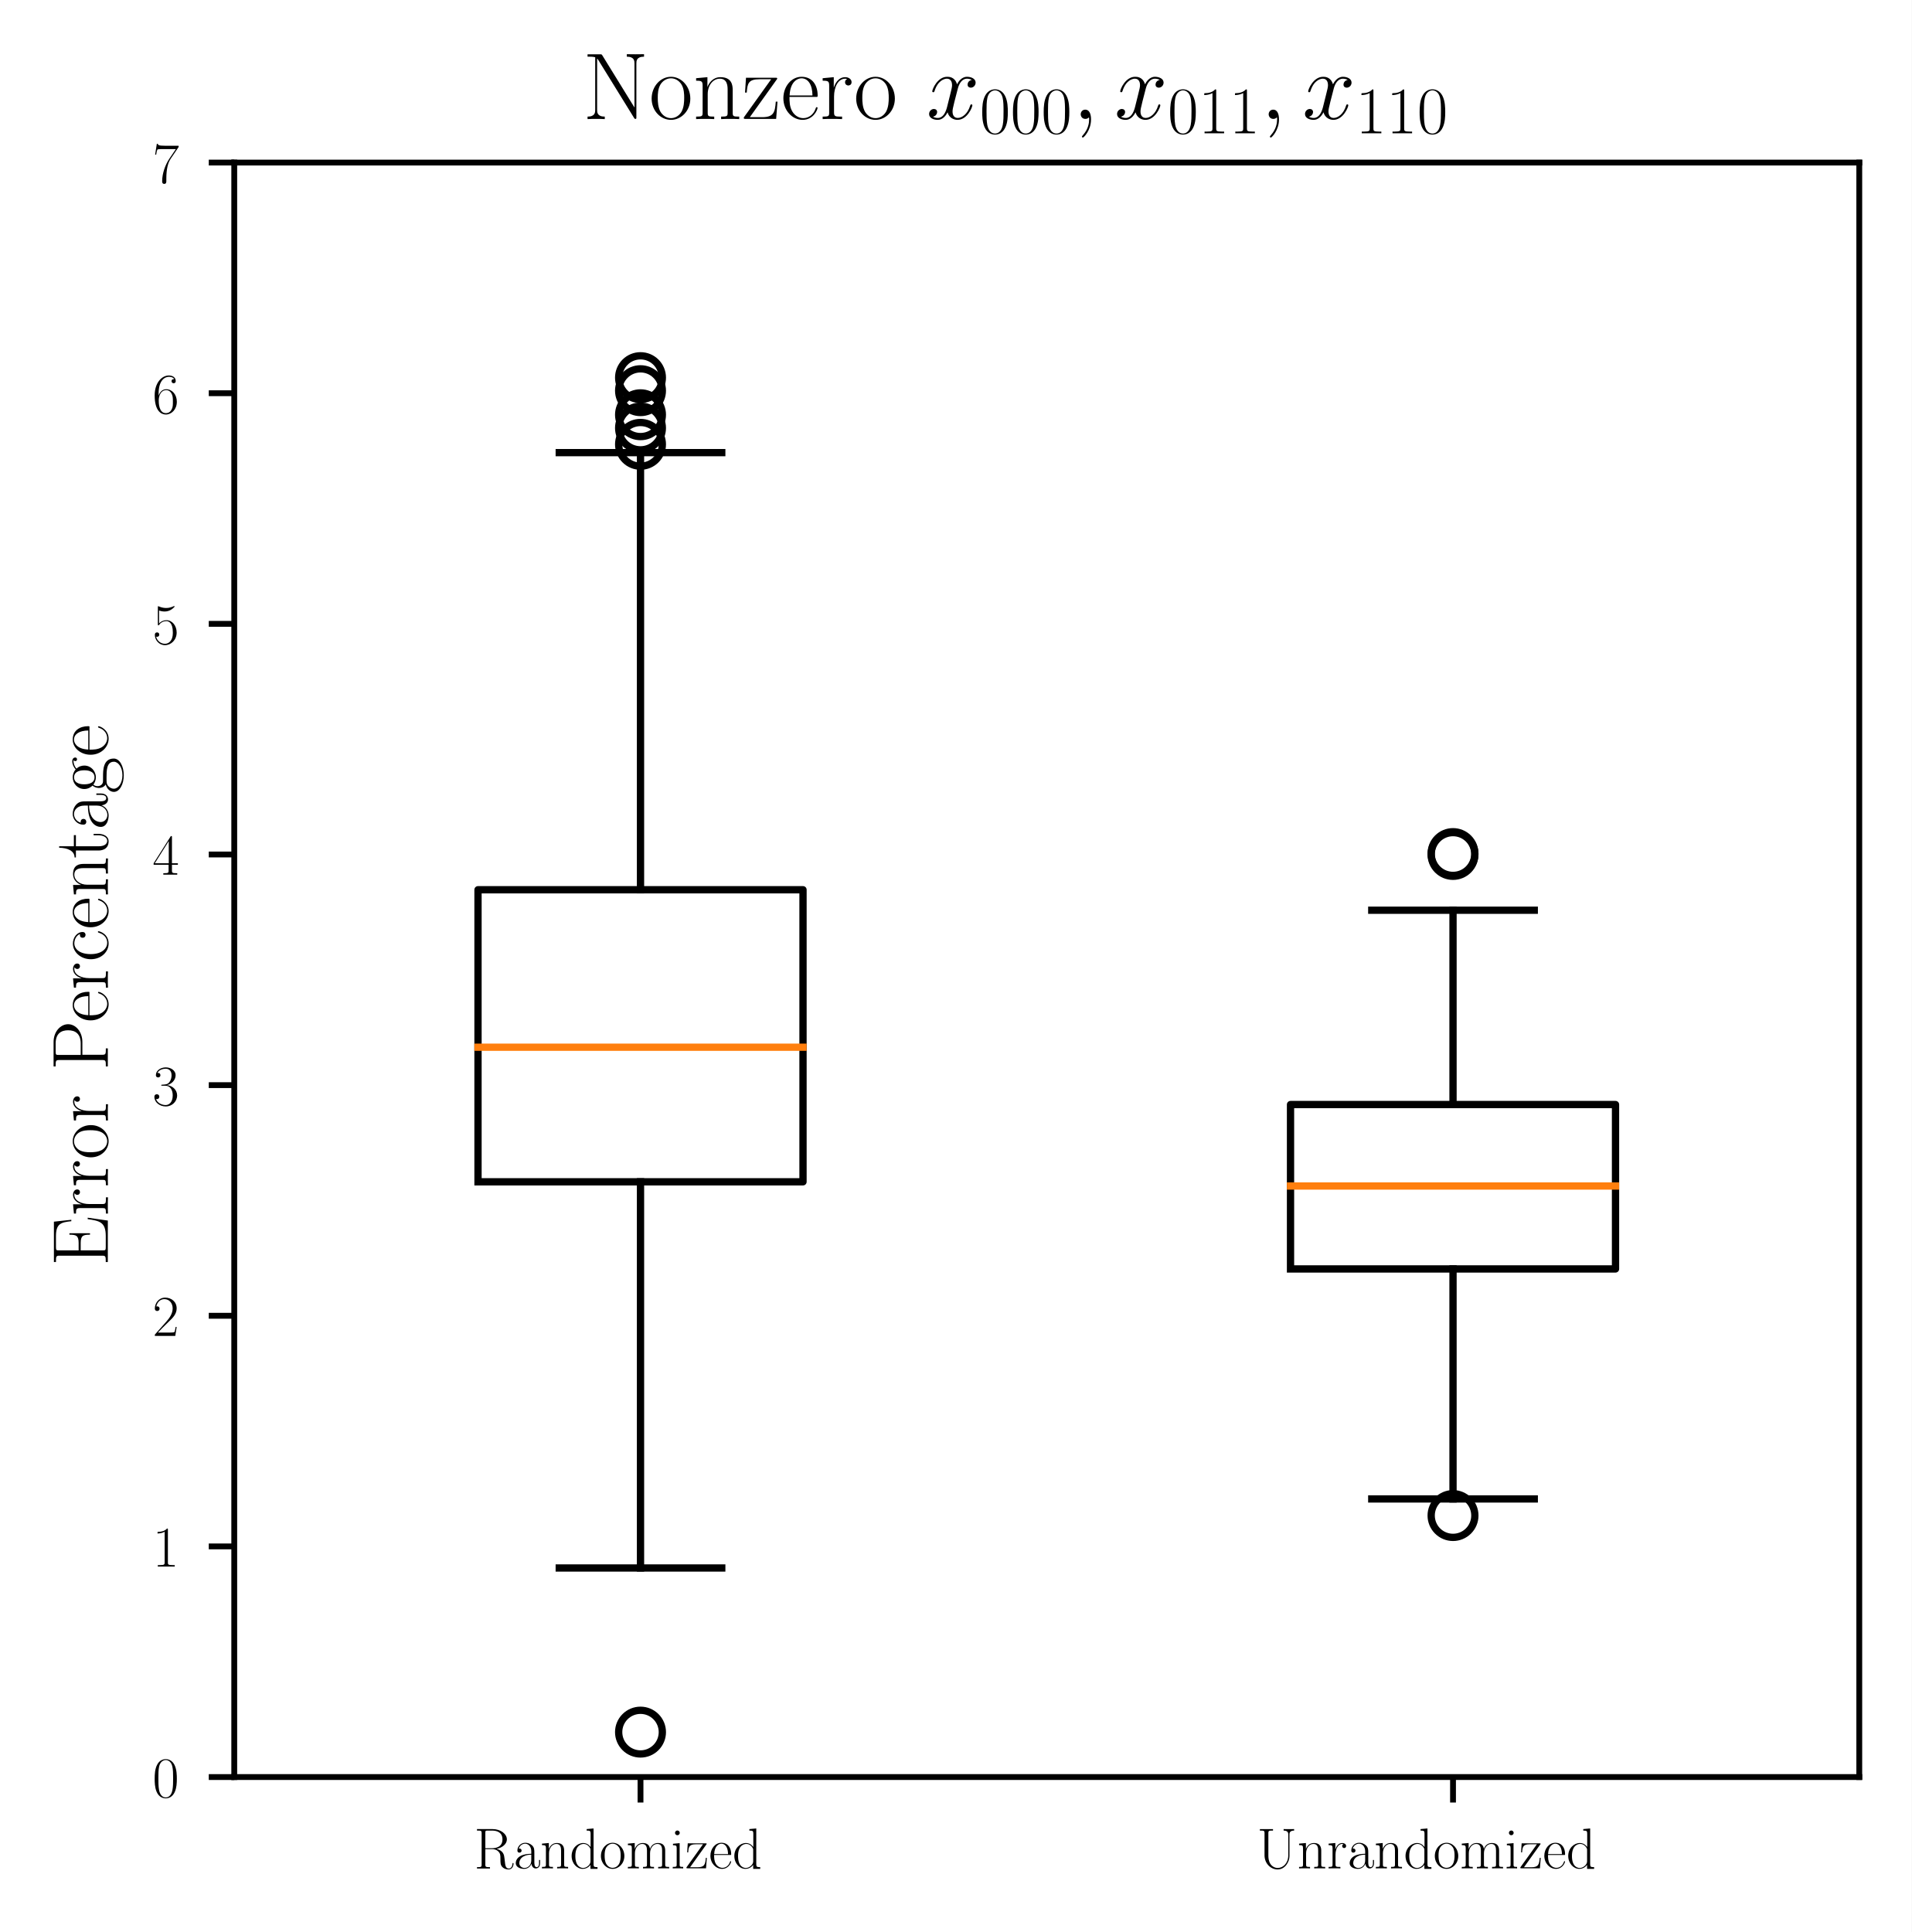
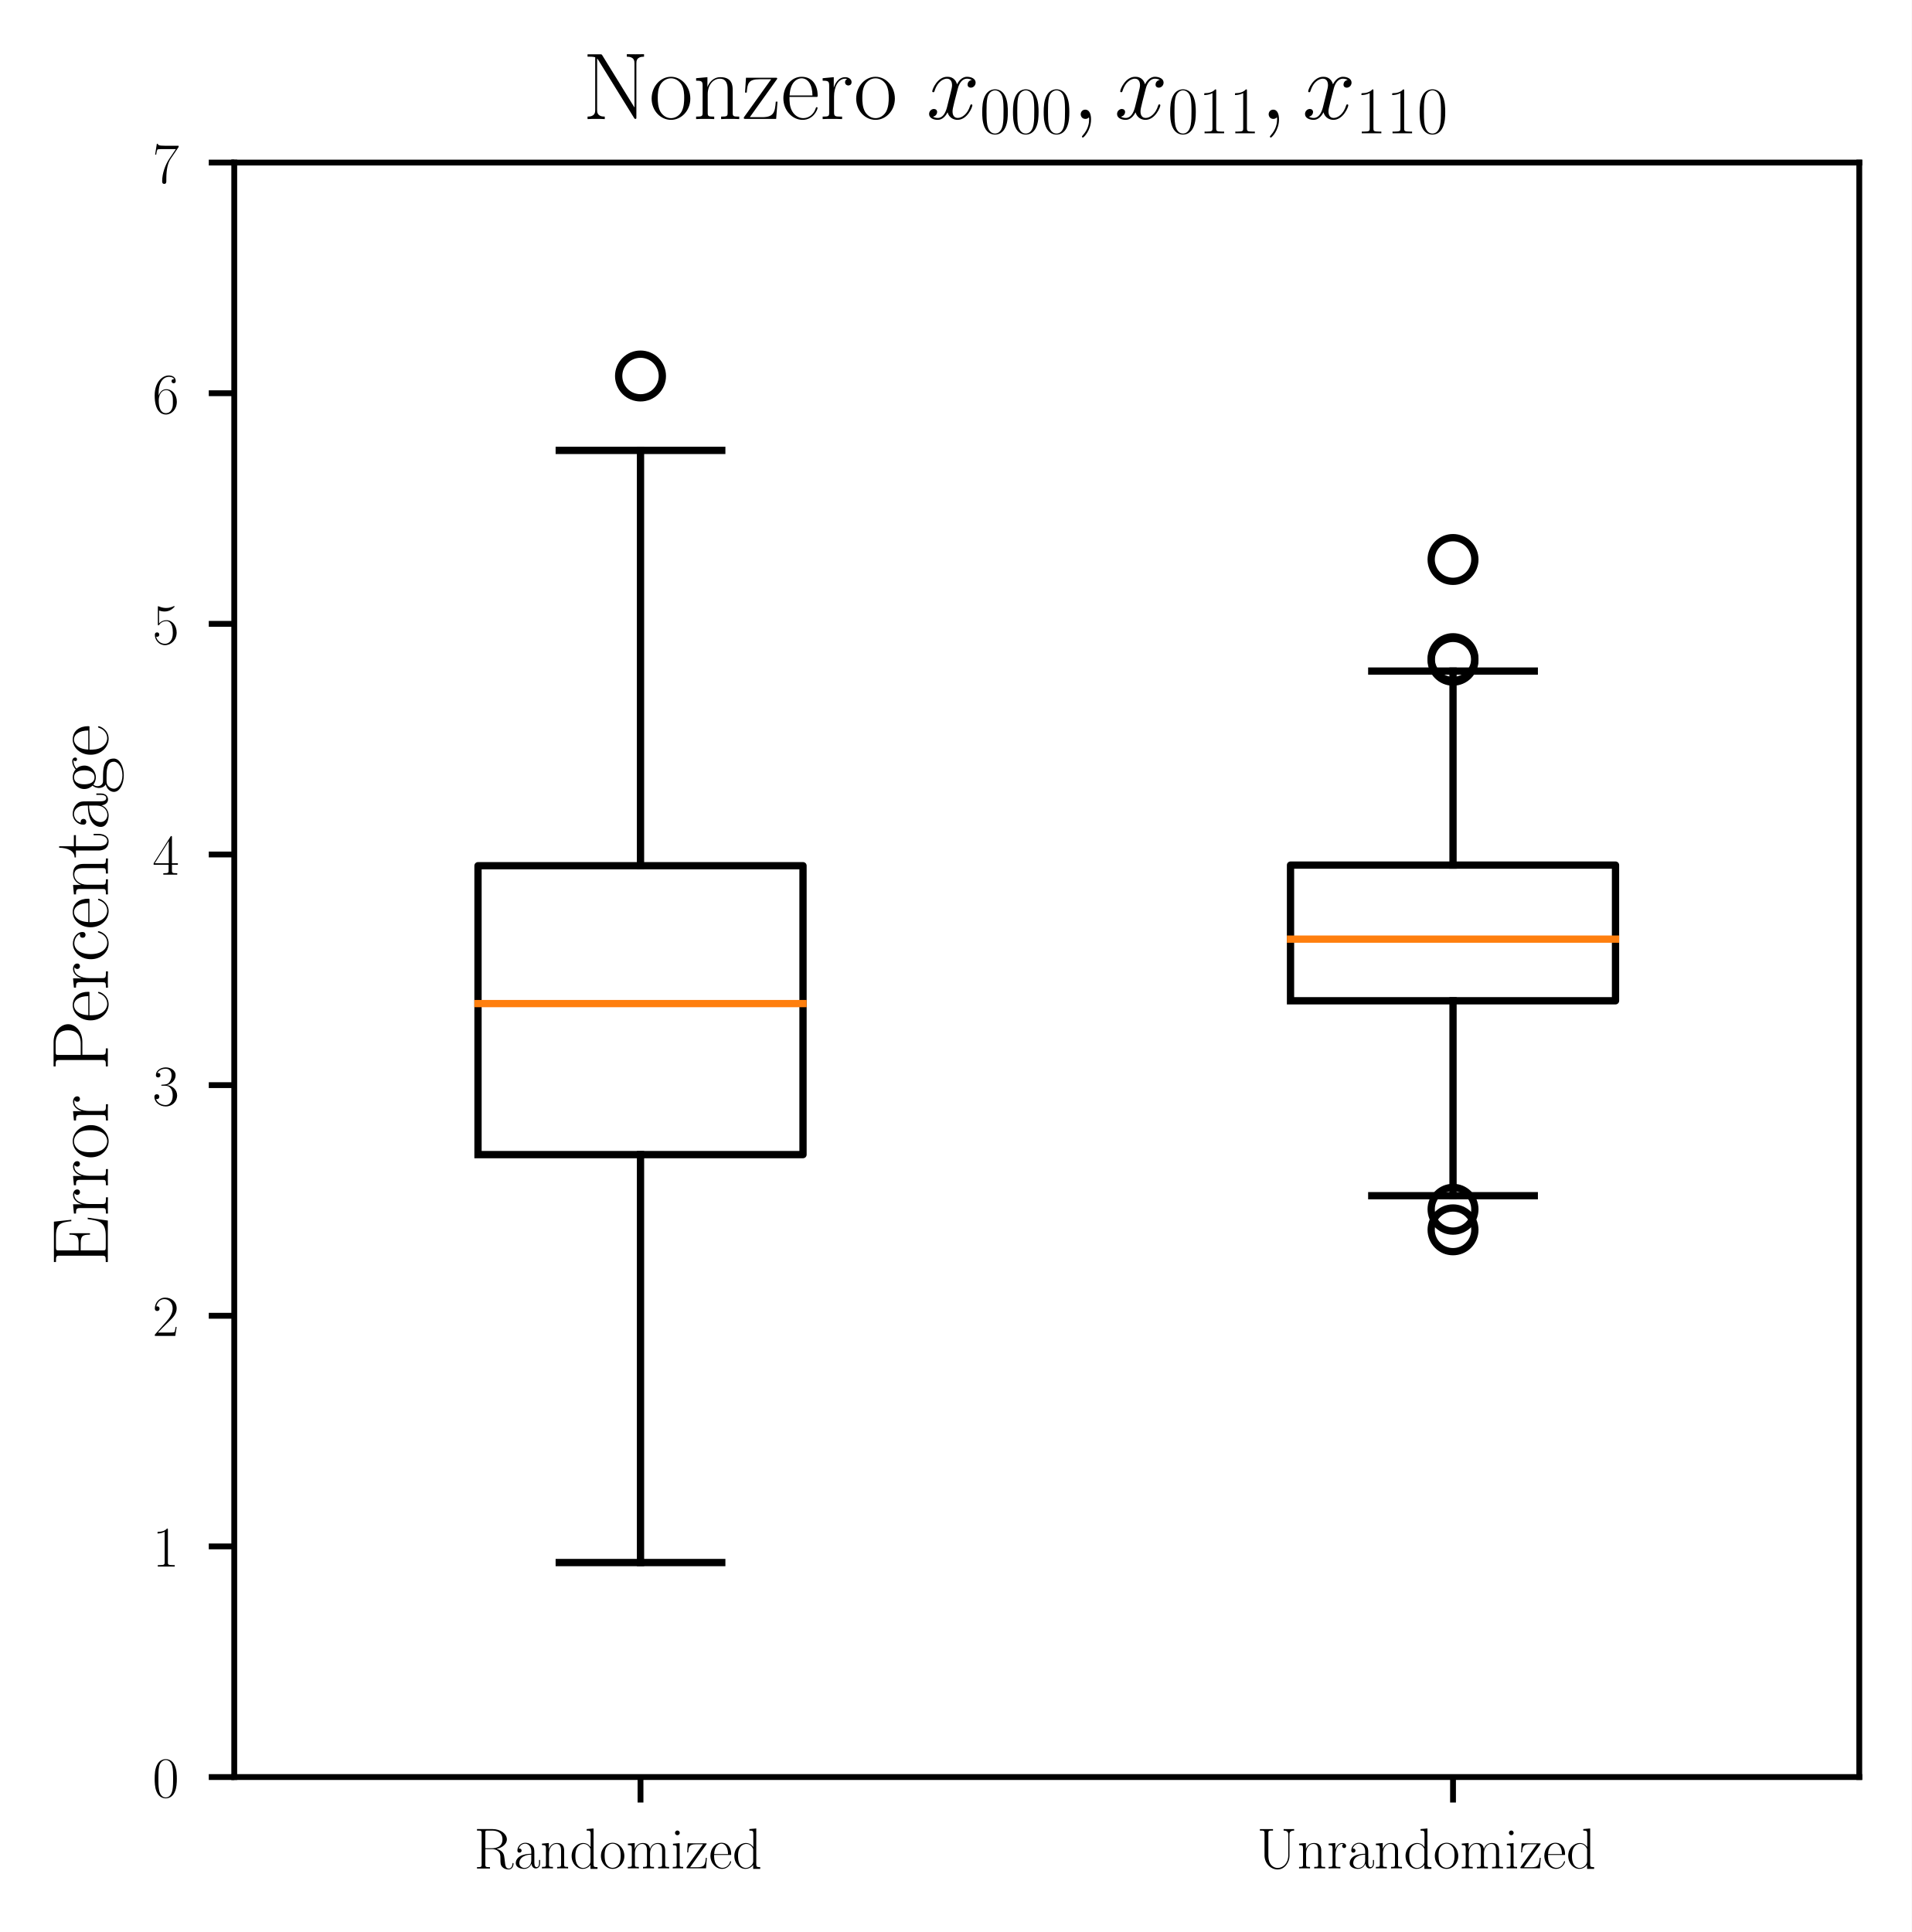
<svg xmlns="http://www.w3.org/2000/svg" xmlns:xlink="http://www.w3.org/1999/xlink" width="262.575pt" height="265.377pt" viewBox="0 0 262.575 265.377" version="1.1">
  <defs>
    <style type="text/css">*{stroke-linejoin: round; stroke-linecap: butt}</style>
  </defs>
  <g id="figure_1">
    <g id="patch_1">
      <path d="M 0 265.377  L 262.575 265.377  L 262.575 0  L 0 0  z " style="fill: #ffffff" />
    </g>
    <g id="axes_1">
      <g id="patch_2">
        <path d="M 32.175 244.092  L 255.375 244.092  L 255.375 22.332  L 32.175 22.332  z " style="fill: #ffffff" />
      </g>
      <g id="matplotlib.axis_1">
        <g id="xtick_1">
          <g id="line2d_1">
            <defs>
-               <path id="mb743c4facf" d="M 0 0  L 0 3.5  " style="stroke: #000000; stroke-width: 0.8" />
+               <path id="m63a6db846d" d="M 0 0  L 0 3.5  " style="stroke: #000000; stroke-width: 0.8" />
            </defs>
            <g>
-               <use xlink:href="#mb743c4facf" x="87.975" y="244.092" style="stroke: #000000; stroke-width: 0.8" />
+               <use xlink:href="#m63a6db846d" x="87.975" y="244.092" style="stroke: #000000; stroke-width: 0.8" />
            </g>
          </g>
          <g id="text_1">
            <g transform="translate(65.10115 256.6272) scale(0.08 -0.08)">
              <defs>
                <path id="CMR17-52" d="M 2509 2146  C 3117 2268 3629 2676 3629 3186  C 3629 3785 2950 4326 2054 4326  L 333 4326  L 333 4160  C 774 4160 845 4160 845 3873  L 845 415  C 845 128 774 128 333 128  L 333 -26  C 518 -26 851 -26 1050 -26  C 1248 -26 1581 -26 1766 -26  L 1766 128  C 1325 128 1254 128 1254 417  L 1254 2112  L 2003 2112  C 2368 2112 2573 1964 2662 1881  C 2918 1632 2918 1459 2918 1024  C 2918 595 2918 377 3110 160  C 3354 -102 3680 -128 3821 -128  C 4294 -128 4365 396 4365 503  C 4365 540 4365 585 4307 585  C 4256 585 4250 547 4250 522  C 4218 112 4032 -26 3834 -26  C 3482 -26 3443 375 3405 764  C 3386 898 3373 993 3360 1133  C 3322 1452 3270 1917 2509 2146  z M 1984 2214  L 1254 2214  L 1254 3913  C 1254 4129 1267 4160 1523 4160  L 1990 4160  C 2522 4160 3142 3977 3142 3190  C 3142 2372 2464 2214 1984 2214  z " transform="scale(0.015625)" />
                <path id="CMR17-61" d="M 2304 1653  C 2304 2072 2304 2294 2035 2543  C 1798 2752 1523 2816 1306 2816  C 800 2816 435 2407 435 1971  C 435 1728 627 1728 666 1728  C 749 1728 896 1778 896 1954  C 896 2112 774 2181 666 2181  C 640 2181 608 2174 589 2168  C 723 2592 1069 2714 1293 2714  C 1613 2714 1965 2429 1965 1885  L 1965 1600  C 1587 1600 1133 1549 774 1357  C 371 1133 256 813 256 570  C 256 77 832 -64 1171 -64  C 1523 -64 1850 139 1990 511  C 2003 233 2182 -18 2464 -18  C 2598 -18 2938 70 2938 567  L 2938 920  L 2822 920  L 2822 562  C 2822 178 2650 128 2566 128  C 2304 128 2304 458 2304 738  L 2304 1653  z M 1965 870  C 1965 317 1568 38 1216 38  C 896 38 646 275 646 570  C 646 761 730 1100 1101 1305  C 1408 1478 1760 1504 1965 1504  L 1965 870  z " transform="scale(0.015625)" />
                <path id="CMR17-6e" d="M 2656 1933  C 2656 2259 2592 2790 1837 2790  C 1331 2790 1069 2400 973 2144  L 966 2144  L 966 2790  L 211 2720  L 211 2554  C 589 2554 646 2515 646 2208  L 646 428  C 646 184 621 153 211 153  L 211 -13  C 365 0 646 0 813 0  C 979 0 1267 0 1421 -13  L 1421 153  C 1011 153 986 178 986 428  L 986 1658  C 986 2247 1344 2688 1792 2688  C 2266 2688 2317 2266 2317 1958  L 2317 428  C 2317 184 2291 153 1882 153  L 1882 -13  C 2035 0 2317 0 2483 0  C 2650 0 2938 0 3091 -13  L 3091 153  C 2682 153 2656 178 2656 428  L 2656 1933  z " transform="scale(0.015625)" />
                <path id="CMR17-64" d="M 1869 4326  L 1869 4160  C 2246 4160 2304 4122 2304 3820  L 2304 2345  C 2278 2377 2016 2790 1498 2790  C 845 2790 211 2208 211 1364  C 211 525 806 -64 1434 -64  C 1978 -64 2259 337 2291 380  L 2291 -63  L 3066 -63  L 3066 128  C 2688 128 2630 166 2630 473  L 2630 4396  L 1869 4326  z M 2291 755  C 2291 563 2176 390 2029 262  C 1811 70 1594 38 1472 38  C 1286 38 621 134 621 1356  C 621 2612 1363 2688 1530 2688  C 1824 2688 2061 2522 2208 2291  C 2291 2157 2291 2138 2291 2023  L 2291 755  z " transform="scale(0.015625)" />
                <path id="CMR17-6f" d="M 2758 1356  C 2758 2176 2163 2816 1466 2816  C 768 2816 173 2176 173 1356  C 173 551 768 -64 1466 -64  C 2163 -64 2758 551 2758 1356  z M 1466 51  C 1165 51 909 230 762 480  C 602 767 582 1126 582 1408  C 582 1677 595 2010 762 2298  C 890 2509 1139 2714 1466 2714  C 1754 2714 1997 2554 2150 2330  C 2349 2029 2349 1607 2349 1408  C 2349 1158 2336 775 2163 467  C 1984 173 1709 51 1466 51  z " transform="scale(0.015625)" />
                <path id="CMR17-6d" d="M 4326 1933  C 4326 2252 4269 2790 3507 2790  C 3072 2790 2771 2496 2656 2151  L 2650 2151  C 2573 2676 2195 2790 1837 2790  C 1331 2790 1069 2400 973 2144  L 966 2144  L 966 2790  L 211 2720  L 211 2554  C 589 2554 646 2515 646 2208  L 646 428  C 646 184 621 153 211 153  L 211 -13  C 365 0 646 0 813 0  C 979 0 1267 0 1421 -13  L 1421 153  C 1011 153 986 178 986 428  L 986 1658  C 986 2247 1344 2688 1792 2688  C 2266 2688 2317 2266 2317 1958  L 2317 428  C 2317 184 2291 153 1882 153  L 1882 -13  C 2035 0 2317 0 2483 0  C 2650 0 2938 0 3091 -13  L 3091 153  C 2682 153 2656 178 2656 428  L 2656 1658  C 2656 2247 3014 2688 3462 2688  C 3936 2688 3987 2266 3987 1958  L 3987 428  C 3987 184 3962 153 3552 153  L 3552 -13  C 3706 0 3987 0 4154 0  C 4320 0 4608 0 4762 -13  L 4762 153  C 4352 153 4326 178 4326 428  L 4326 1933  z " transform="scale(0.015625)" />
                <path id="CMR17-69" d="M 992 3909  C 992 4049 877 4170 730 4170  C 589 4170 467 4056 467 3909  C 467 3769 582 3648 730 3648  C 870 3648 992 3763 992 3909  z M 243 2706  L 243 2541  C 602 2541 653 2502 653 2197  L 653 427  C 653 184 627 153 218 153  L 218 -13  C 371 0 646 0 806 0  C 960 0 1222 0 1370 -13  L 1370 153  C 992 153 979 191 979 420  L 979 2776  L 243 2706  z " transform="scale(0.015625)" />
                <path id="CMR17-7a" d="M 2310 2605  C 2362 2670 2362 2682 2362 2695  C 2362 2752 2336 2752 2221 2752  L 275 2752  L 211 1760  L 326 1760  C 371 2381 442 2650 1178 2650  L 1958 2650  L 128 96  C 128 0 134 0 269 0  L 2291 0  L 2381 1152  L 2266 1152  C 2214 442 2131 115 1350 115  L 531 115  L 2310 2605  z " transform="scale(0.015625)" />
                <path id="CMR17-65" d="M 2438 1472  C 2464 1498 2464 1511 2464 1576  C 2464 2238 2118 2816 1389 2816  C 710 2816 173 2169 173 1383  C 173 551 781 -64 1459 -64  C 2176 -64 2458 607 2458 740  C 2458 784 2419 784 2406 784  C 2362 784 2355 771 2330 696  C 2189 265 1837 51 1504 51  C 1229 51 954 203 781 480  C 582 803 582 1176 582 1472  L 2438 1472  z M 589 1568  C 634 2505 1126 2714 1382 2714  C 1818 2714 2112 2297 2118 1568  L 589 1568  z " transform="scale(0.015625)" />
              </defs>
              <use xlink:href="#CMR17-52" transform="scale(0.996264)" />
              <use xlink:href="#CMR17-61" transform="translate(67.7911 0) scale(0.996264)" />
              <use xlink:href="#CMR17-6e" transform="translate(113.4816 0) scale(0.996264)" />
              <use xlink:href="#CMR17-64" transform="translate(164.3769 0) scale(0.996264)" />
              <use xlink:href="#CMR17-6f" transform="translate(215.2723 0) scale(0.996264)" />
              <use xlink:href="#CMR17-6d" transform="translate(260.9628 0) scale(0.996264)" />
              <use xlink:href="#CMR17-69" transform="translate(337.8824 0) scale(0.996264)" />
              <use xlink:href="#CMR17-7a" transform="translate(362.7534 0) scale(0.996264)" />
              <use xlink:href="#CMR17-65" transform="translate(403.2391 0) scale(0.996264)" />
              <use xlink:href="#CMR17-64" transform="translate(443.7248 0) scale(0.996264)" />
            </g>
          </g>
        </g>
        <g id="xtick_2">
          <g id="line2d_2">
            <g>
-               <use xlink:href="#mb743c4facf" x="199.575" y="244.092" style="stroke: #000000; stroke-width: 0.8" />
+               <use xlink:href="#m63a6db846d" x="199.575" y="244.092" style="stroke: #000000; stroke-width: 0.8" />
            </g>
          </g>
          <g id="text_2">
            <g transform="translate(172.642 256.6272) scale(0.08 -0.08)">
              <defs>
                <path id="CMR17-55" d="M 3456 1433  C 3456 579 2899 38 2291 38  C 1965 38 1670 210 1491 477  C 1286 783 1261 1178 1261 1401  L 1261 3874  C 1261 4160 1331 4160 1773 4160  L 1773 4320  C 1587 4320 1248 4320 1050 4320  C 851 4320 512 4320 326 4320  L 326 4160  C 768 4160 838 4160 838 3874  L 838 1433  C 838 516 1536 -128 2278 -128  C 3110 -128 3590 719 3590 1344  L 3590 3766  C 3590 4122 3917 4160 4102 4160  L 4102 4326  C 3955 4320 3686 4320 3526 4320  C 3366 4320 3091 4320 2944 4326  L 2944 4160  C 3456 4160 3456 3861 3456 3702  L 3456 1433  z " transform="scale(0.015625)" />
                <path id="CMR17-72" d="M 960 1497  C 960 2112 1222 2688 1702 2688  C 1747 2688 1792 2682 1837 2662  C 1837 2662 1696 2617 1696 2452  C 1696 2298 1818 2234 1914 2234  C 1990 2234 2131 2279 2131 2458  C 2131 2663 1926 2790 1709 2790  C 1222 2790 1011 2317 947 2093  L 941 2093  L 941 2790  L 198 2720  L 198 2554  C 576 2554 634 2515 634 2208  L 634 428  C 634 184 608 153 198 153  L 198 -13  C 352 0 646 0 813 0  C 998 0 1325 0 1498 -13  L 1498 153  C 1037 153 960 153 960 440  L 960 1497  z " transform="scale(0.015625)" />
              </defs>
              <use xlink:href="#CMR17-55" transform="scale(0.996264)" />
              <use xlink:href="#CMR17-6e" transform="translate(69.07243 0) scale(0.996264)" />
              <use xlink:href="#CMR17-72" transform="translate(119.9678 0) scale(0.996264)" />
              <use xlink:href="#CMR17-61" transform="translate(155.2486 0) scale(0.996264)" />
              <use xlink:href="#CMR17-6e" transform="translate(200.939 0) scale(0.996264)" />
              <use xlink:href="#CMR17-64" transform="translate(251.8344 0) scale(0.996264)" />
              <use xlink:href="#CMR17-6f" transform="translate(302.7298 0) scale(0.996264)" />
              <use xlink:href="#CMR17-6d" transform="translate(348.4203 0) scale(0.996264)" />
              <use xlink:href="#CMR17-69" transform="translate(425.3399 0) scale(0.996264)" />
              <use xlink:href="#CMR17-7a" transform="translate(450.2109 0) scale(0.996264)" />
              <use xlink:href="#CMR17-65" transform="translate(490.6966 0) scale(0.996264)" />
              <use xlink:href="#CMR17-64" transform="translate(531.1822 0) scale(0.996264)" />
            </g>
          </g>
        </g>
      </g>
      <g id="matplotlib.axis_2">
        <g id="ytick_1">
          <g id="line2d_3">
            <defs>
-               <path id="m175ae8ac3f" d="M 0 0  L -3.5 0  " style="stroke: #000000; stroke-width: 0.8" />
+               <path id="m8aa0d31edf" d="M 0 0  L -3.5 0  " style="stroke: #000000; stroke-width: 0.8" />
            </defs>
            <g>
-               <use xlink:href="#m175ae8ac3f" x="32.175" y="244.092" style="stroke: #000000; stroke-width: 0.8" />
+               <use xlink:href="#m8aa0d31edf" x="32.175" y="244.092" style="stroke: #000000; stroke-width: 0.8" />
            </g>
          </g>
          <g id="text_3">
            <g transform="translate(20.94124 246.8598) scale(0.08 -0.08)">
              <defs>
                <path id="CMR17-30" d="M 2688 2025  C 2688 2416 2682 3080 2413 3591  C 2176 4039 1798 4198 1466 4198  C 1158 4198 768 4058 525 3597  C 269 3118 243 2524 243 2025  C 243 1661 250 1106 448 619  C 723 -39 1216 -128 1466 -128  C 1760 -128 2208 -7 2470 600  C 2662 1042 2688 1559 2688 2025  z M 1466 -26  C 1056 -26 813 325 723 812  C 653 1188 653 1738 653 2096  C 653 2588 653 2997 736 3387  C 858 3929 1216 4096 1466 4096  C 1728 4096 2067 3923 2189 3400  C 2272 3036 2278 2607 2278 2096  C 2278 1680 2278 1169 2202 792  C 2067 95 1690 -26 1466 -26  z " transform="scale(0.015625)" />
              </defs>
              <use xlink:href="#CMR17-30" transform="scale(0.996264)" />
            </g>
          </g>
        </g>
        <g id="ytick_2">
          <g id="line2d_4">
            <g>
-               <use xlink:href="#m175ae8ac3f" x="32.175" y="212.412" style="stroke: #000000; stroke-width: 0.8" />
+               <use xlink:href="#m8aa0d31edf" x="32.175" y="212.412" style="stroke: #000000; stroke-width: 0.8" />
            </g>
          </g>
          <g id="text_4">
            <g transform="translate(20.94124 215.1798) scale(0.08 -0.08)">
              <defs>
                <path id="CMR17-31" d="M 1702 4058  C 1702 4192 1696 4192 1606 4192  C 1357 3916 979 3827 621 3827  C 602 3827 570 3827 563 3808  C 557 3795 557 3782 557 3648  C 755 3648 1088 3686 1344 3839  L 1344 461  C 1344 236 1331 160 781 160  L 589 160  L 589 0  C 896 0 1216 0 1523 0  C 1830 0 2150 0 2458 0  L 2458 160  L 2266 160  C 1715 160 1702 230 1702 458  L 1702 4058  z " transform="scale(0.015625)" />
              </defs>
              <use xlink:href="#CMR17-31" transform="scale(0.996264)" />
            </g>
          </g>
        </g>
        <g id="ytick_3">
          <g id="line2d_5">
            <g>
-               <use xlink:href="#m175ae8ac3f" x="32.175" y="180.732" style="stroke: #000000; stroke-width: 0.8" />
+               <use xlink:href="#m8aa0d31edf" x="32.175" y="180.732" style="stroke: #000000; stroke-width: 0.8" />
            </g>
          </g>
          <g id="text_5">
            <g transform="translate(20.94124 183.4998) scale(0.08 -0.08)">
              <defs>
                <path id="CMR17-32" d="M 2669 989  L 2554 989  C 2490 536 2438 459 2413 420  C 2381 369 1920 369 1830 369  L 602 369  C 832 619 1280 1072 1824 1597  C 2214 1967 2669 2402 2669 3035  C 2669 3790 2067 4224 1395 4224  C 691 4224 262 3604 262 3030  C 262 2780 448 2748 525 2748  C 589 2748 781 2787 781 3010  C 781 3207 614 3264 525 3264  C 486 3264 448 3258 422 3245  C 544 3790 915 4058 1306 4058  C 1862 4058 2227 3617 2227 3035  C 2227 2479 1901 2000 1536 1584  L 262 146  L 262 0  L 2515 0  L 2669 989  z " transform="scale(0.015625)" />
              </defs>
              <use xlink:href="#CMR17-32" transform="scale(0.996264)" />
            </g>
          </g>
        </g>
        <g id="ytick_4">
          <g id="line2d_6">
            <g>
-               <use xlink:href="#m175ae8ac3f" x="32.175" y="149.052" style="stroke: #000000; stroke-width: 0.8" />
+               <use xlink:href="#m8aa0d31edf" x="32.175" y="149.052" style="stroke: #000000; stroke-width: 0.8" />
            </g>
          </g>
          <g id="text_6">
            <g transform="translate(20.94124 151.8198) scale(0.08 -0.08)">
              <defs>
                <path id="CMR17-33" d="M 1414 2157  C 1984 2157 2234 1662 2234 1090  C 2234 320 1824 25 1453 25  C 1114 25 563 194 390 693  C 422 680 454 680 486 680  C 640 680 755 782 755 948  C 755 1133 614 1216 486 1216  C 378 1216 211 1165 211 926  C 211 335 787 -128 1466 -128  C 2176 -128 2720 430 2720 1085  C 2720 1707 2208 2157 1600 2227  C 2086 2328 2554 2756 2554 3329  C 2554 3820 2048 4179 1472 4179  C 890 4179 378 3829 378 3329  C 378 3110 544 3072 627 3072  C 762 3072 877 3155 877 3321  C 877 3486 762 3569 627 3569  C 602 3569 570 3569 544 3557  C 730 3959 1235 4032 1459 4032  C 1683 4032 2106 3925 2106 3320  C 2106 3143 2080 2828 1862 2550  C 1670 2304 1453 2304 1242 2284  C 1210 2284 1062 2269 1037 2269  C 992 2263 966 2257 966 2208  C 966 2163 973 2157 1101 2157  L 1414 2157  z " transform="scale(0.015625)" />
              </defs>
              <use xlink:href="#CMR17-33" transform="scale(0.996264)" />
            </g>
          </g>
        </g>
        <g id="ytick_5">
          <g id="line2d_7">
            <g>
-               <use xlink:href="#m175ae8ac3f" x="32.175" y="117.372" style="stroke: #000000; stroke-width: 0.8" />
+               <use xlink:href="#m8aa0d31edf" x="32.175" y="117.372" style="stroke: #000000; stroke-width: 0.8" />
            </g>
          </g>
          <g id="text_7">
            <g transform="translate(20.94124 120.1398) scale(0.08 -0.08)">
              <defs>
                <path id="CMR17-34" d="M 2150 4122  C 2150 4256 2144 4256 2029 4256  L 128 1254  L 128 1088  L 1779 1088  L 1779 457  C 1779 224 1766 160 1318 160  L 1197 160  L 1197 0  C 1402 0 1747 0 1965 0  C 2182 0 2528 0 2733 0  L 2733 160  L 2611 160  C 2163 160 2150 224 2150 457  L 2150 1088  L 2803 1088  L 2803 1254  L 2150 1254  L 2150 4122  z M 1798 3703  L 1798 1254  L 256 1254  L 1798 3703  z " transform="scale(0.015625)" />
              </defs>
              <use xlink:href="#CMR17-34" transform="scale(0.996264)" />
            </g>
          </g>
        </g>
        <g id="ytick_6">
          <g id="line2d_8">
            <g>
-               <use xlink:href="#m175ae8ac3f" x="32.175" y="85.692" style="stroke: #000000; stroke-width: 0.8" />
+               <use xlink:href="#m8aa0d31edf" x="32.175" y="85.692" style="stroke: #000000; stroke-width: 0.8" />
            </g>
          </g>
          <g id="text_8">
            <g transform="translate(20.94124 88.4598) scale(0.08 -0.08)">
              <defs>
                <path id="CMR17-35" d="M 730 3692  C 794 3666 1056 3584 1325 3584  C 1920 3584 2246 3911 2432 4100  C 2432 4157 2432 4192 2394 4192  C 2387 4192 2374 4192 2323 4163  C 2099 4058 1837 3973 1517 3973  C 1325 3973 1037 3999 723 4139  C 653 4171 640 4171 634 4171  C 602 4171 595 4164 595 4037  L 595 2203  C 595 2089 595 2057 659 2057  C 691 2057 704 2070 736 2114  C 941 2401 1222 2522 1542 2522  C 1766 2522 2246 2382 2246 1289  C 2246 1085 2246 715 2054 421  C 1894 159 1645 25 1370 25  C 947 25 518 320 403 814  C 429 807 480 795 506 795  C 589 795 749 840 749 1038  C 749 1210 627 1280 506 1280  C 358 1280 262 1190 262 1011  C 262 454 704 -128 1382 -128  C 2042 -128 2669 440 2669 1264  C 2669 2030 2170 2624 1549 2624  C 1222 2624 947 2503 730 2274  L 730 3692  z " transform="scale(0.015625)" />
              </defs>
              <use xlink:href="#CMR17-35" transform="scale(0.996264)" />
            </g>
          </g>
        </g>
        <g id="ytick_7">
          <g id="line2d_9">
            <g>
-               <use xlink:href="#m175ae8ac3f" x="32.175" y="54.012" style="stroke: #000000; stroke-width: 0.8" />
+               <use xlink:href="#m8aa0d31edf" x="32.175" y="54.012" style="stroke: #000000; stroke-width: 0.8" />
            </g>
          </g>
          <g id="text_9">
            <g transform="translate(20.94124 56.7798) scale(0.08 -0.08)">
              <defs>
                <path id="CMR17-36" d="M 678 2176  C 678 3690 1395 4032 1811 4032  C 1946 4032 2272 4009 2400 3776  C 2298 3776 2106 3776 2106 3553  C 2106 3381 2246 3323 2336 3323  C 2394 3323 2566 3348 2566 3560  C 2566 3954 2246 4179 1805 4179  C 1043 4179 243 3390 243 1984  C 243 253 966 -128 1478 -128  C 2099 -128 2688 427 2688 1283  C 2688 2081 2170 2662 1517 2662  C 1126 2662 838 2407 678 1960  L 678 2176  z M 1478 25  C 691 25 691 1200 691 1436  C 691 1896 909 2560 1504 2560  C 1613 2560 1926 2560 2138 2120  C 2253 1870 2253 1609 2253 1289  C 2253 944 2253 690 2118 434  C 1978 171 1773 25 1478 25  z " transform="scale(0.015625)" />
              </defs>
              <use xlink:href="#CMR17-36" transform="scale(0.996264)" />
            </g>
          </g>
        </g>
        <g id="ytick_8">
          <g id="line2d_10">
            <g>
-               <use xlink:href="#m175ae8ac3f" x="32.175" y="22.332" style="stroke: #000000; stroke-width: 0.8" />
+               <use xlink:href="#m8aa0d31edf" x="32.175" y="22.332" style="stroke: #000000; stroke-width: 0.8" />
            </g>
          </g>
          <g id="text_10">
            <g transform="translate(20.94124 25.0998) scale(0.08 -0.08)">
              <defs>
                <path id="CMR17-37" d="M 2886 3941  L 2886 4081  L 1382 4081  C 634 4081 621 4165 595 4288  L 480 4288  L 294 3094  L 410 3094  C 429 3215 474 3540 550 3661  C 589 3712 1062 3712 1171 3712  L 2579 3712  L 1869 2661  C 1395 1954 1069 999 1069 165  C 1069 89 1069 -128 1299 -128  C 1530 -128 1530 89 1530 171  L 1530 465  C 1530 1508 1709 2196 2003 2636  L 2886 3941  z " transform="scale(0.015625)" />
              </defs>
              <use xlink:href="#CMR17-37" transform="scale(0.996264)" />
            </g>
          </g>
        </g>
        <g id="text_11">
          <g transform="translate(14.81035 173.9126) rotate(-90) scale(0.11 -0.11)">
            <defs>
              <path id="CMR17-45" d="M 3885 1615  L 3770 1615  C 3629 676 3546 166 2419 166  L 1530 166  C 1274 166 1261 197 1261 414  L 1261 2176  L 1862 2176  C 2464 2176 2522 1960 2522 1430  L 2637 1430  L 2637 3081  L 2522 3081  C 2522 2557 2464 2342 1862 2342  L 1261 2342  L 1261 3913  C 1261 4128 1274 4160 1530 4160  L 2406 4160  C 3398 4160 3514 3769 3603 2929  L 3718 2929  L 3565 4325  L 326 4325  L 326 4160  C 768 4160 838 4160 838 3874  L 838 451  C 838 166 768 166 326 166  L 326 0  L 3654 0  L 3885 1615  z " transform="scale(0.015625)" />
              <path id="CMR17-50" d="M 1267 2042  L 2291 2042  C 3117 2042 3718 2578 3718 3184  C 3718 3791 3130 4352 2291 4352  L 333 4352  L 333 4186  C 774 4186 845 4186 845 3899  L 845 446  C 845 160 774 160 333 160  L 333 0  C 518 0 858 0 1056 0  C 1254 0 1594 0 1779 0  L 1779 160  C 1338 160 1267 160 1267 446  L 1267 2042  z M 1254 2176  L 1254 3938  C 1254 4155 1267 4186 1523 4186  L 2170 4186  C 2995 4186 3232 3714 3232 3184  C 3232 2604 2950 2176 2170 2176  L 1254 2176  z " transform="scale(0.015625)" />
              <path id="CMR17-63" d="M 2234 2240  C 2112 2240 1933 2240 1933 2017  C 1933 1838 2080 1787 2163 1787  C 2208 1787 2394 1807 2394 2024  C 2394 2467 1958 2803 1466 2803  C 787 2803 211 2178 211 1363  C 211 516 813 -64 1466 -64  C 2259 -64 2458 677 2458 748  C 2458 774 2451 793 2406 793  C 2362 793 2355 787 2330 703  C 2163 180 1798 51 1523 51  C 1114 51 621 427 621 1369  C 621 2338 1094 2688 1472 2688  C 1722 2688 2093 2573 2234 2240  z " transform="scale(0.015625)" />
              <path id="CMR17-74" d="M 966 2560  L 1862 2560  L 1862 2725  L 966 2725  L 966 3904  L 851 3904  C 838 3245 614 2668 70 2668  L 70 2560  L 627 2560  L 627 771  C 627 650 627 -64 1370 -64  C 1747 -64 1965 306 1965 777  L 1965 1140  L 1850 1140  L 1850 783  C 1850 344 1677 51 1408 51  C 1222 51 966 178 966 758  L 966 2560  z " transform="scale(0.015625)" />
              <path id="CMR17-67" d="M 710 1164  C 832 1068 1043 960 1299 960  C 1805 960 2240 1357 2240 1888  C 2240 2054 2189 2310 1997 2509  C 2176 2692 2438 2752 2586 2752  C 2611 2752 2650 2752 2682 2734  C 2656 2728 2598 2703 2598 2605  C 2598 2527 2656 2471 2739 2471  C 2835 2471 2886 2533 2886 2614  C 2886 2731 2790 2854 2586 2854  C 2330 2854 2106 2738 1926 2580  C 1734 2753 1504 2816 1299 2816  C 794 2816 358 2419 358 1888  C 358 1522 570 1292 634 1228  C 442 1004 442 743 442 711  C 442 545 506 302 723 168  C 390 85 128 -169 128 -486  C 128 -943 736 -1280 1466 -1280  C 2170 -1280 2803 -956 2803 -479  C 2803 384 1856 384 1363 384  C 1216 384 954 384 922 391  C 723 423 589 602 589 826  C 589 883 589 1024 710 1164  z M 1299 1068  C 736 1068 736 1760 736 1889  C 736 2016 736 2708 1299 2708  C 1862 2708 1862 2016 1862 1889  C 1862 1760 1862 1068 1299 1068  z M 1466 -1171  C 826 -1171 384 -835 384 -486  C 384 -289 493 -105 634 -4  C 794 104 858 104 1293 104  C 1818 104 2547 104 2547 -486  C 2547 -835 2106 -1171 1466 -1171  z " transform="scale(0.015625)" />
            </defs>
            <use xlink:href="#CMR17-45" transform="scale(0.996264)" />
            <use xlink:href="#CMR17-72" transform="translate(62.5863 0) scale(0.996264)" />
            <use xlink:href="#CMR17-72" transform="translate(97.86707 0) scale(0.996264)" />
            <use xlink:href="#CMR17-6f" transform="translate(133.1478 0) scale(0.996264)" />
            <use xlink:href="#CMR17-72" transform="translate(178.8383 0) scale(0.996264)" />
            <use xlink:href="#CMR17-50" transform="translate(244.195 0) scale(0.996264)" />
            <use xlink:href="#CMR17-65" transform="translate(304.1789 0) scale(0.996264)" />
            <use xlink:href="#CMR17-72" transform="translate(344.6646 0) scale(0.996264)" />
            <use xlink:href="#CMR17-63" transform="translate(379.9453 0) scale(0.996264)" />
            <use xlink:href="#CMR17-65" transform="translate(420.431 0) scale(0.996264)" />
            <use xlink:href="#CMR17-6e" transform="translate(460.9166 0) scale(0.996264)" />
            <use xlink:href="#CMR17-74" transform="translate(509.2096 0) scale(0.996264)" />
            <use xlink:href="#CMR17-61" transform="translate(544.4903 0) scale(0.996264)" />
            <use xlink:href="#CMR17-67" transform="translate(590.1808 0) scale(0.996264)" />
            <use xlink:href="#CMR17-65" transform="translate(635.8713 0) scale(0.996264)" />
          </g>
        </g>
      </g>
      <g id="line2d_11">
-         <path d="M 65.655 162.332  L 110.295 162.332  L 110.295 122.214  L 65.655 122.214  L 65.655 162.332  " clip-path="url(#pb3e2319653)" style="fill: none; stroke: #000000; stroke-linecap: square" />
+         <path d="M 65.655 158.596  L 110.295 158.596  L 110.295 118.914  L 65.655 118.914  L 65.655 158.596  " clip-path="url(#pe3f280e65d)" style="fill: none; stroke: #000000; stroke-linecap: square" />
      </g>
      <g id="line2d_12">
-         <path d="M 87.975 162.332  L 87.975 215.377  " clip-path="url(#pb3e2319653)" style="fill: none; stroke: #000000; stroke-linecap: square" />
+         <path d="M 87.975 158.596  L 87.975 214.63  " clip-path="url(#pe3f280e65d)" style="fill: none; stroke: #000000; stroke-linecap: square" />
      </g>
      <g id="line2d_13">
-         <path d="M 87.975 122.214  L 87.975 62.173  " clip-path="url(#pb3e2319653)" style="fill: none; stroke: #000000; stroke-linecap: square" />
+         <path d="M 87.975 118.914  L 87.975 61.865  " clip-path="url(#pe3f280e65d)" style="fill: none; stroke: #000000; stroke-linecap: square" />
      </g>
      <g id="line2d_14">
-         <path d="M 76.815 215.377  L 99.135 215.377  " clip-path="url(#pb3e2319653)" style="fill: none; stroke: #000000; stroke-linecap: square" />
+         <path d="M 76.815 214.63  L 99.135 214.63  " clip-path="url(#pe3f280e65d)" style="fill: none; stroke: #000000; stroke-linecap: square" />
      </g>
      <g id="line2d_15">
-         <path d="M 76.815 62.173  L 99.135 62.173  " clip-path="url(#pb3e2319653)" style="fill: none; stroke: #000000; stroke-linecap: square" />
+         <path d="M 76.815 61.865  L 99.135 61.865  " clip-path="url(#pe3f280e65d)" style="fill: none; stroke: #000000; stroke-linecap: square" />
      </g>
      <g id="line2d_16">
        <defs>
-           <path id="m9ad15b5ece" d="M 0 3  C 0.796 3 1.559 2.684 2.121 2.121  C 2.684 1.559 3 0.796 3 0  C 3 -0.796 2.684 -1.559 2.121 -2.121  C 1.559 -2.684 0.796 -3 0 -3  C -0.796 -3 -1.559 -2.684 -2.121 -2.121  C -2.684 -1.559 -3 -0.796 -3 0  C -3 0.796 -2.684 1.559 -2.121 2.121  C -1.559 2.684 -0.796 3 0 3  z " style="stroke: #000000" />
+           <path id="m24757ab5b8" d="M 0 3  C 0.796 3 1.559 2.684 2.121 2.121  C 2.684 1.559 3 0.796 3 0  C 3 -0.796 2.684 -1.559 2.121 -2.121  C 1.559 -2.684 0.796 -3 0 -3  C -0.796 -3 -1.559 -2.684 -2.121 -2.121  C -2.684 -1.559 -3 -0.796 -3 0  C -3 0.796 -2.684 1.559 -2.121 2.121  C -1.559 2.684 -0.796 3 0 3  z " style="stroke: #000000" />
        </defs>
-         <g clip-path="url(#pb3e2319653)">
-           <use xlink:href="#m9ad15b5ece" x="87.975" y="237.922" style="fill-opacity: 0; stroke: #000000" />
-           <use xlink:href="#m9ad15b5ece" x="87.975" y="56.968" style="fill-opacity: 0; stroke: #000000" />
-           <use xlink:href="#m9ad15b5ece" x="87.975" y="51.871" style="fill-opacity: 0; stroke: #000000" />
-           <use xlink:href="#m9ad15b5ece" x="87.975" y="61.034" style="fill-opacity: 0; stroke: #000000" />
-           <use xlink:href="#m9ad15b5ece" x="87.975" y="58.79" style="fill-opacity: 0; stroke: #000000" />
-           <use xlink:href="#m9ad15b5ece" x="87.975" y="53.662" style="fill-opacity: 0; stroke: #000000" />
+         <g clip-path="url(#pe3f280e65d)">
+           <use xlink:href="#m24757ab5b8" x="87.975" y="51.647" style="fill-opacity: 0; stroke: #000000" />
        </g>
      </g>
      <g id="line2d_17">
-         <path d="M 177.255 174.3  L 221.895 174.3  L 221.895 151.719  L 177.255 151.719  L 177.255 174.3  " clip-path="url(#pb3e2319653)" style="fill: none; stroke: #000000; stroke-linecap: square" />
+         <path d="M 177.255 137.466  L 221.895 137.466  L 221.895 118.83  L 177.255 118.83  L 177.255 137.466  " clip-path="url(#pe3f280e65d)" style="fill: none; stroke: #000000; stroke-linecap: square" />
      </g>
      <g id="line2d_18">
-         <path d="M 199.575 174.3  L 199.575 205.894  " clip-path="url(#pb3e2319653)" style="fill: none; stroke: #000000; stroke-linecap: square" />
+         <path d="M 199.575 137.466  L 199.575 164.238  " clip-path="url(#pe3f280e65d)" style="fill: none; stroke: #000000; stroke-linecap: square" />
      </g>
      <g id="line2d_19">
-         <path d="M 199.575 151.719  L 199.575 125.03  " clip-path="url(#pb3e2319653)" style="fill: none; stroke: #000000; stroke-linecap: square" />
+         <path d="M 199.575 118.83  L 199.575 92.177  " clip-path="url(#pe3f280e65d)" style="fill: none; stroke: #000000; stroke-linecap: square" />
      </g>
      <g id="line2d_20">
-         <path d="M 188.415 205.894  L 210.735 205.894  " clip-path="url(#pb3e2319653)" style="fill: none; stroke: #000000; stroke-linecap: square" />
+         <path d="M 188.415 164.238  L 210.735 164.238  " clip-path="url(#pe3f280e65d)" style="fill: none; stroke: #000000; stroke-linecap: square" />
      </g>
      <g id="line2d_21">
-         <path d="M 188.415 125.03  L 210.735 125.03  " clip-path="url(#pb3e2319653)" style="fill: none; stroke: #000000; stroke-linecap: square" />
+         <path d="M 188.415 92.177  L 210.735 92.177  " clip-path="url(#pe3f280e65d)" style="fill: none; stroke: #000000; stroke-linecap: square" />
      </g>
      <g id="line2d_22">
-         <g clip-path="url(#pb3e2319653)">
-           <use xlink:href="#m9ad15b5ece" x="199.575" y="208.172" style="fill-opacity: 0; stroke: #000000" />
-           <use xlink:href="#m9ad15b5ece" x="199.575" y="117.246" style="fill-opacity: 0; stroke: #000000" />
-           <use xlink:href="#m9ad15b5ece" x="199.575" y="117.366" style="fill-opacity: 0; stroke: #000000" />
+         <g clip-path="url(#pe3f280e65d)">
+           <use xlink:href="#m24757ab5b8" x="199.575" y="168.928" style="fill-opacity: 0; stroke: #000000" />
+           <use xlink:href="#m24757ab5b8" x="199.575" y="166.102" style="fill-opacity: 0; stroke: #000000" />
+           <use xlink:href="#m24757ab5b8" x="199.575" y="76.852" style="fill-opacity: 0; stroke: #000000" />
+           <use xlink:href="#m24757ab5b8" x="199.575" y="90.69" style="fill-opacity: 0; stroke: #000000" />
+           <use xlink:href="#m24757ab5b8" x="199.575" y="90.468" style="fill-opacity: 0; stroke: #000000" />
        </g>
      </g>
      <g id="line2d_23">
-         <path d="M 65.655 143.844  L 110.295 143.844  " clip-path="url(#pb3e2319653)" style="fill: none; stroke: #ff7f0e; stroke-linecap: square" />
+         <path d="M 65.655 137.851  L 110.295 137.851  " clip-path="url(#pe3f280e65d)" style="fill: none; stroke: #ff7f0e; stroke-linecap: square" />
      </g>
      <g id="line2d_24">
-         <path d="M 177.255 162.909  L 221.895 162.909  " clip-path="url(#pb3e2319653)" style="fill: none; stroke: #ff7f0e; stroke-linecap: square" />
+         <path d="M 177.255 128.996  L 221.895 128.996  " clip-path="url(#pe3f280e65d)" style="fill: none; stroke: #ff7f0e; stroke-linecap: square" />
      </g>
      <g id="patch_3">
        <path d="M 32.175 244.092  L 32.175 22.332  " style="fill: none; stroke: #000000; stroke-width: 0.8; stroke-linejoin: miter; stroke-linecap: square" />
      </g>
      <g id="patch_4">
        <path d="M 255.375 244.092  L 255.375 22.332  " style="fill: none; stroke: #000000; stroke-width: 0.8; stroke-linejoin: miter; stroke-linecap: square" />
      </g>
      <g id="patch_5">
        <path d="M 32.175 244.092  L 255.375 244.092  " style="fill: none; stroke: #000000; stroke-width: 0.8; stroke-linejoin: miter; stroke-linecap: square" />
      </g>
      <g id="patch_6">
        <path d="M 32.175 22.332  L 255.375 22.332  " style="fill: none; stroke: #000000; stroke-width: 0.8; stroke-linejoin: miter; stroke-linecap: square" />
      </g>
      <g id="text_12">
        <g transform="translate(80.03116 16.3324) scale(0.132 -0.132)">
          <defs>
            <path id="CMR17-4e" d="M 1312 4250  C 1267 4320 1261 4320 1139 4320  L 326 4320  L 326 4160  L 448 4160  C 704 4160 819 4129 838 4122  L 838 610  C 838 451 838 153 326 153  L 326 -13  C 474 0 742 0 902 0  C 1062 0 1331 0 1478 -13  L 1478 153  C 966 153 966 451 966 610  L 966 4033  C 1011 3995 1011 3982 1056 3919  L 3430 76  C 3475 0 3494 0 3526 0  C 3590 0 3590 19 3590 139  L 3590 3705  C 3590 3863 3590 4160 4102 4160  L 4102 4326  C 3955 4320 3686 4320 3526 4320  C 3366 4320 3098 4320 2950 4326  L 2950 4160  C 3462 4160 3462 3862 3462 3703  L 3462 763  L 1312 4250  z " transform="scale(0.015625)" />
            <path id="CMMI12-78" d="M 3034 2606  C 2829 2567 2752 2414 2752 2293  C 2752 2139 2874 2088 2963 2088  C 3155 2088 3290 2254 3290 2427  C 3290 2695 2982 2816 2714 2816  C 2323 2816 2106 2433 2048 2312  C 1901 2816 1504 2816 1389 2816  C 736 2816 390 1980 390 1839  C 390 1814 416 1782 461 1782  C 512 1782 525 1820 538 1846  C 755 2555 1184 2689 1370 2689  C 1658 2689 1715 2420 1715 2267  C 1715 2127 1677 1980 1600 1673  L 1382 798  C 1286 415 1101 64 762 64  C 730 64 570 64 435 147  C 666 192 717 383 717 460  C 717 588 621 664 499 664  C 346 664 179 530 179 326  C 179 57 480 -64 755 -64  C 1062 -64 1280 179 1414 441  C 1517 64 1837 -64 2074 -64  C 2726 -64 3072 773 3072 913  C 3072 945 3046 971 3008 971  C 2950 971 2944 939 2925 888  C 2752 326 2381 64 2093 64  C 1869 64 1747 230 1747 492  C 1747 632 1773 734 1875 1156  L 2099 2024  C 2195 2408 2413 2689 2707 2689  C 2720 2689 2899 2689 3034 2606  z " transform="scale(0.015625)" />
            <path id="CMMI12-3b" d="M 1248 -31  C 1248 343 1126 619 864 619  C 659 619 557 453 557 313  C 557 172 653 0 870 0  C 954 0 1024 26 1082 83  C 1094 96 1101 96 1107 96  C 1120 96 1120 5 1120 -27  C 1120 -240 1082 -659 710 -1080  C 640 -1157 640 -1170 640 -1183  C 640 -1216 672 -1248 704 -1248  C 755 -1248 1248 -771 1248 -31  z " transform="scale(0.015625)" />
          </defs>
          <use xlink:href="#CMR17-4e" transform="scale(0.996264)" />
          <use xlink:href="#CMR17-6f" transform="translate(69.07243 0) scale(0.996264)" />
          <use xlink:href="#CMR17-6e" transform="translate(114.7629 0) scale(0.996264)" />
          <use xlink:href="#CMR17-7a" transform="translate(165.6583 0) scale(0.996264)" />
          <use xlink:href="#CMR17-65" transform="translate(206.1439 0) scale(0.996264)" />
          <use xlink:href="#CMR17-72" transform="translate(246.6296 0) scale(0.996264)" />
          <use xlink:href="#CMR17-6f" transform="translate(281.9104 0) scale(0.996264)" />
          <use xlink:href="#CMMI12-78" transform="translate(357.6768 0) scale(0.996264)" />
          <use xlink:href="#CMR17-30" transform="translate(413.1109 -14.94392) scale(0.697382)" />
          <use xlink:href="#CMR17-30" transform="translate(445.094 -14.94392) scale(0.697382)" />
          <use xlink:href="#CMR17-30" transform="translate(477.0772 -14.94392) scale(0.697382)" />
          <use xlink:href="#CMMI12-3b" transform="translate(509.5585 0) scale(0.996264)" />
          <use xlink:href="#CMMI12-78" transform="translate(553.2601 0) scale(0.996264)" />
          <use xlink:href="#CMR17-30" transform="translate(608.6942 -14.94392) scale(0.697382)" />
          <use xlink:href="#CMR17-31" transform="translate(640.6774 -14.94392) scale(0.697382)" />
          <use xlink:href="#CMR17-31" transform="translate(672.6606 -14.94392) scale(0.697382)" />
          <use xlink:href="#CMMI12-3b" transform="translate(705.1419 0) scale(0.996264)" />
          <use xlink:href="#CMMI12-78" transform="translate(748.8434 0) scale(0.996264)" />
          <use xlink:href="#CMR17-31" transform="translate(804.2775 -14.94392) scale(0.697382)" />
          <use xlink:href="#CMR17-31" transform="translate(836.2607 -14.94392) scale(0.697382)" />
          <use xlink:href="#CMR17-30" transform="translate(868.2439 -14.94392) scale(0.697382)" />
        </g>
      </g>
    </g>
  </g>
  <defs>
-     <clipPath id="pb3e2319653">
+     <clipPath id="pe3f280e65d">
      <rect x="32.175" y="22.332" width="223.2" height="221.76" />
    </clipPath>
  </defs>
</svg>
